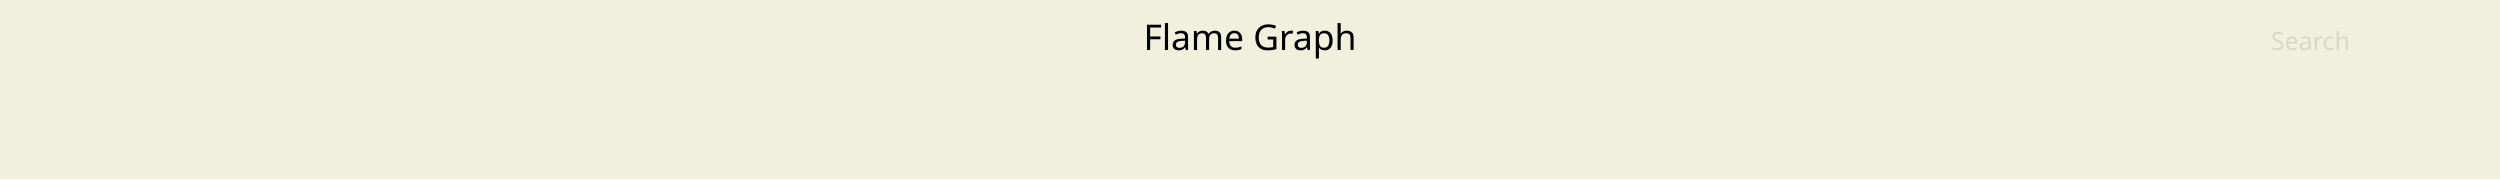
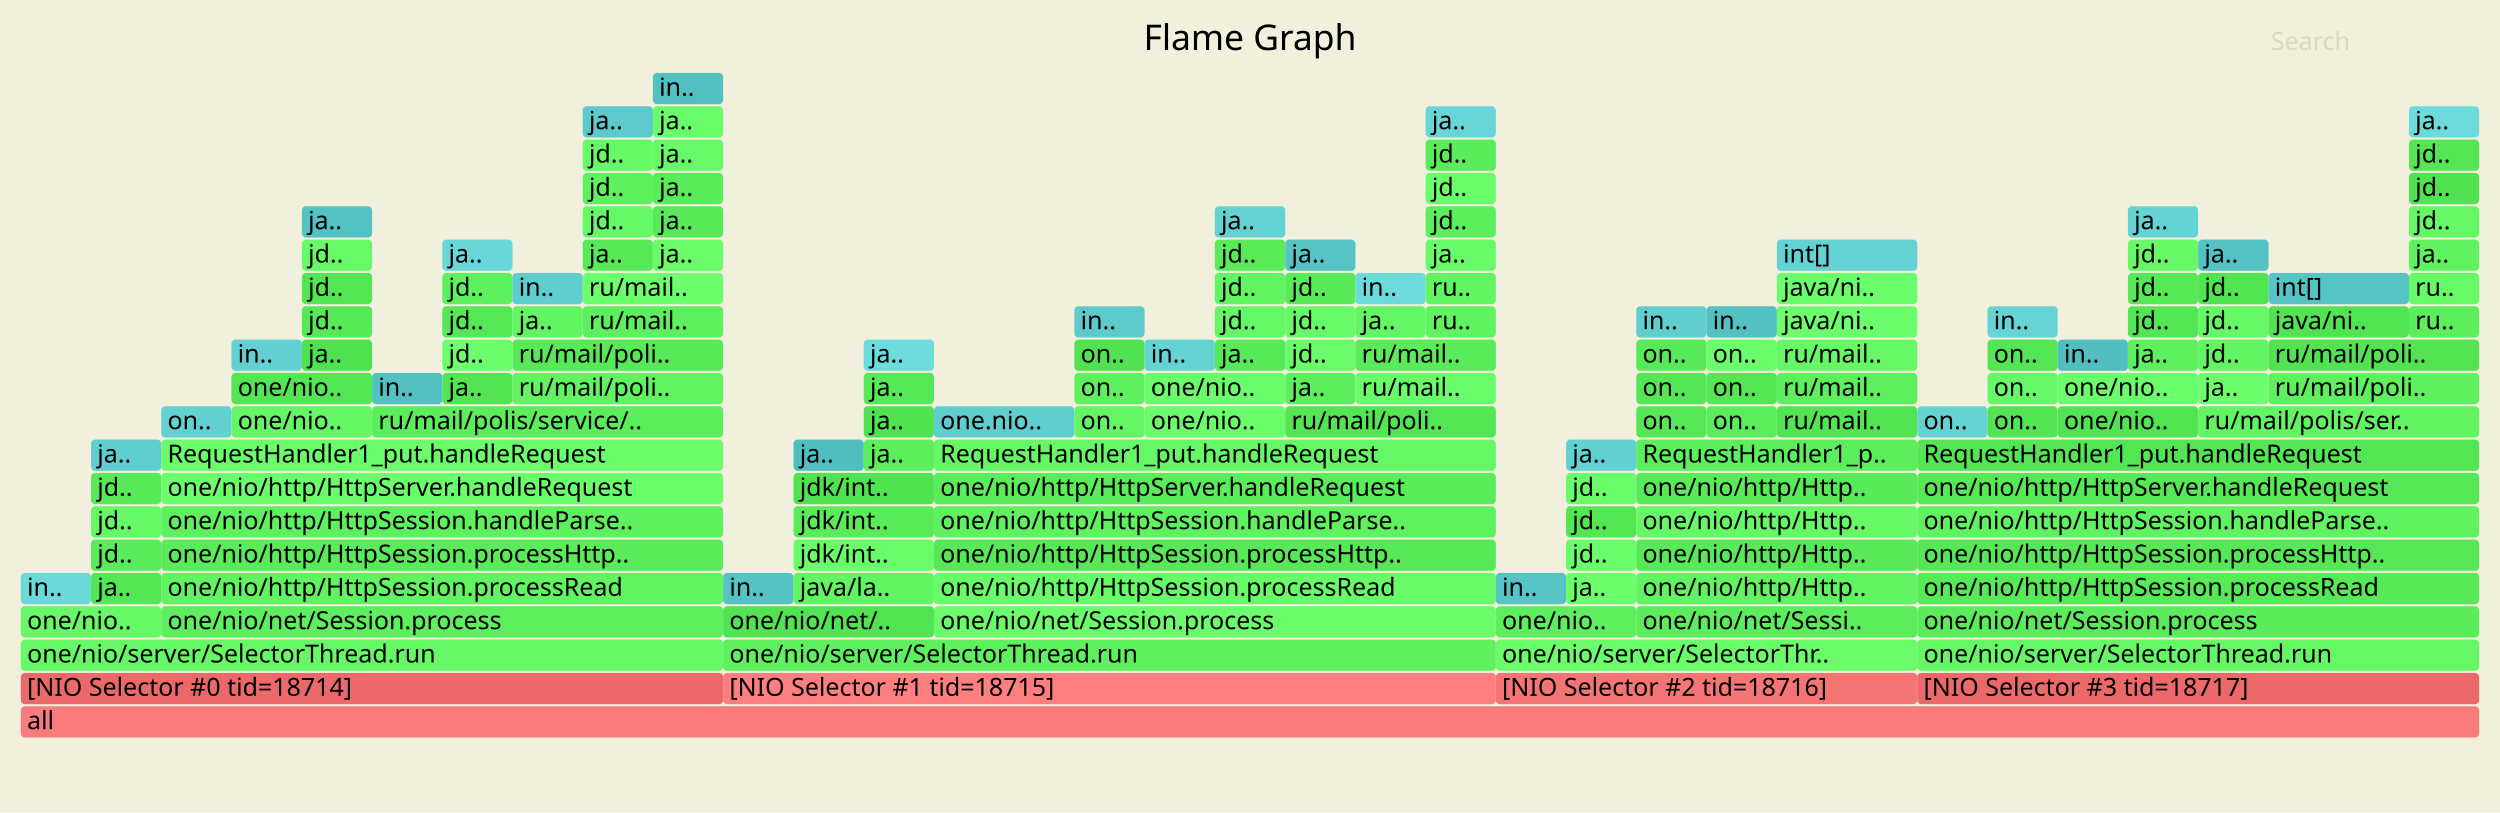
- <svg xmlns="http://www.w3.org/2000/svg" version="1.1" width="1200" height="86" viewBox="0 0 1200 86">
+ <svg xmlns="http://www.w3.org/2000/svg" version="1.1" width="1200" height="390" viewBox="0 0 1200 390">
  <style type="text/css">
	text { font-family:Verdana; font-size:12px; fill:rgb(0,0,0); }
	#search { opacity:0.1; cursor:pointer; }
	#search:hover, #search.show { opacity:1; }
	#subtitle { text-anchor:middle; font-color:rgb(160,160,160); }
	#title { text-anchor:middle; font-size:17px}
	#unzoom { cursor:pointer; }
	#frames &gt; *:hover { stroke:black; stroke-width:0.5; cursor:pointer; }
	.hide { display:none; }
	.parent { opacity:0.5; }
</style>
  <rect x="0" y="0" width="100%" height="100%" fill="rgb(240,240,220)" />
  <text id="title" x="600" y="24">Flame Graph</text>
-   <text id="details" x="10" y="69"> </text>
+   <text id="details" x="10" y="373"> </text>
  <text id="unzoom" x="10" y="24" class="hide">Reset Zoom</text>
  <text id="search" x="1090" y="24">Search</text>
-   <text id="matched" x="1090" y="69"> </text>
+   <text id="matched" x="1090" y="373"> </text>
  <g id="frames">
- </g>
+     <g>
+       <rect x="10.0" y="339.0" width="1180.0" height="15" fill="#fa7b7b" rx="2" ry="2" />
+       <text x="13.0" y="350.0">all</text>
+     </g>
+     <g>
+       <rect x="10.0" y="323.0" width="337.1" height="15" fill="#ec6969" rx="2" ry="2" />
+       <text x="13.0" y="334.0">[NIO Selector #0 tid=18714]</text>
+     </g>
+     <g>
+       <rect x="10.0" y="307.0" width="337.1" height="15" fill="#67f867" rx="2" ry="2" />
+       <text x="13.0" y="318.0">one/nio/server/SelectorThread.run</text>
+     </g>
+     <g>
+       <rect x="10.0" y="291.0" width="67.4" height="15" fill="#67f867" rx="2" ry="2" />
+       <text x="13.0" y="302.0">one/nio..</text>
+     </g>
+     <g>
+       <rect x="10.0" y="275.0" width="33.7" height="15" fill="#6bd9d9" rx="2" ry="2" />
+       <text x="13.0" y="286.0">in..</text>
+     </g>
+     <g>
+       <rect x="43.7" y="275.0" width="33.7" height="15" fill="#55e655" rx="2" ry="2" />
+       <text x="46.7" y="286.0">ja..</text>
+     </g>
+     <g>
+       <rect x="43.7" y="259.0" width="33.7" height="15" fill="#5aeb5a" rx="2" ry="2" />
+       <text x="46.7" y="270.0">jd..</text>
+     </g>
+     <g>
+       <rect x="43.7" y="243.0" width="33.7" height="15" fill="#67f867" rx="2" ry="2" />
+       <text x="46.7" y="254.0">jd..</text>
+     </g>
+     <g>
+       <rect x="43.7" y="227.0" width="33.7" height="15" fill="#58e958" rx="2" ry="2" />
+       <text x="46.7" y="238.0">jd..</text>
+     </g>
+     <g>
+       <rect x="43.7" y="211.0" width="33.7" height="15" fill="#60cece" rx="2" ry="2" />
+       <text x="46.7" y="222.0">ja..</text>
+     </g>
+     <g>
+       <rect x="77.4" y="291.0" width="269.7" height="15" fill="#5eef5e" rx="2" ry="2" />
+       <text x="80.4" y="302.0">one/nio/net/Session.process</text>
+     </g>
+     <g>
+       <rect x="77.4" y="275.0" width="269.7" height="15" fill="#62f362" rx="2" ry="2" />
+       <text x="80.4" y="286.0">one/nio/http/HttpSession.processRead</text>
+     </g>
+     <g>
+       <rect x="77.4" y="259.0" width="269.7" height="15" fill="#5aeb5a" rx="2" ry="2" />
+       <text x="80.4" y="270.0">one/nio/http/HttpSession.processHttp..</text>
+     </g>
+     <g>
+       <rect x="77.4" y="243.0" width="269.7" height="15" fill="#5ff05f" rx="2" ry="2" />
+       <text x="80.4" y="254.0">one/nio/http/HttpSession.handleParse..</text>
+     </g>
+     <g>
+       <rect x="77.4" y="227.0" width="269.7" height="15" fill="#6cfd6c" rx="2" ry="2" />
+       <text x="80.4" y="238.0">one/nio/http/HttpServer.handleRequest</text>
+     </g>
+     <g>
+       <rect x="77.4" y="211.0" width="269.7" height="15" fill="#6bfc6b" rx="2" ry="2" />
+       <text x="80.4" y="222.0">RequestHandler1_put.handleRequest</text>
+     </g>
+     <g>
+       <rect x="77.4" y="195.0" width="33.7" height="15" fill="#63d1d1" rx="2" ry="2" />
+       <text x="80.4" y="206.0">on..</text>
+     </g>
+     <g>
+       <rect x="111.1" y="195.0" width="67.5" height="15" fill="#65f665" rx="2" ry="2" />
+       <text x="114.1" y="206.0">one/nio..</text>
+     </g>
+     <g>
+       <rect x="111.1" y="179.0" width="67.5" height="15" fill="#54e554" rx="2" ry="2" />
+       <text x="114.1" y="190.0">one/nio..</text>
+     </g>
+     <g>
+       <rect x="111.1" y="163.0" width="33.8" height="15" fill="#62d0d0" rx="2" ry="2" />
+       <text x="114.1" y="174.0">in..</text>
+     </g>
+     <g>
+       <rect x="144.9" y="163.0" width="33.7" height="15" fill="#50e150" rx="2" ry="2" />
+       <text x="147.9" y="174.0">ja..</text>
+     </g>
+     <g>
+       <rect x="144.9" y="147.0" width="33.7" height="15" fill="#57e857" rx="2" ry="2" />
+       <text x="147.9" y="158.0">jd..</text>
+     </g>
+     <g>
+       <rect x="144.9" y="131.0" width="33.7" height="15" fill="#54e554" rx="2" ry="2" />
+       <text x="147.9" y="142.0">jd..</text>
+     </g>
+     <g>
+       <rect x="144.9" y="115.0" width="33.7" height="15" fill="#68f968" rx="2" ry="2" />
+       <text x="147.9" y="126.0">jd..</text>
+     </g>
+     <g>
+       <rect x="144.9" y="99.0" width="33.7" height="15" fill="#54c2c2" rx="2" ry="2" />
+       <text x="147.9" y="110.0">ja..</text>
+     </g>
+     <g>
+       <rect x="178.6" y="195.0" width="168.5" height="15" fill="#5ced5c" rx="2" ry="2" />
+       <text x="181.6" y="206.0">ru/mail/polis/service/..</text>
+     </g>
+     <g>
+       <rect x="178.6" y="179.0" width="33.7" height="15" fill="#53c1c1" rx="2" ry="2" />
+       <text x="181.6" y="190.0">in..</text>
+     </g>
+     <g>
+       <rect x="212.3" y="179.0" width="33.7" height="15" fill="#53e453" rx="2" ry="2" />
+       <text x="215.3" y="190.0">ja..</text>
+     </g>
+     <g>
+       <rect x="212.3" y="163.0" width="33.7" height="15" fill="#6dfe6d" rx="2" ry="2" />
+       <text x="215.3" y="174.0">jd..</text>
+     </g>
+     <g>
+       <rect x="212.3" y="147.0" width="33.7" height="15" fill="#56e756" rx="2" ry="2" />
+       <text x="215.3" y="158.0">jd..</text>
+     </g>
+     <g>
+       <rect x="212.3" y="131.0" width="33.7" height="15" fill="#5ff05f" rx="2" ry="2" />
+       <text x="215.3" y="142.0">jd..</text>
+     </g>
+     <g>
+       <rect x="212.3" y="115.0" width="33.7" height="15" fill="#69d7d7" rx="2" ry="2" />
+       <text x="215.3" y="126.0">ja..</text>
+     </g>
+     <g>
+       <rect x="246.0" y="179.0" width="101.1" height="15" fill="#62f362" rx="2" ry="2" />
+       <text x="249.0" y="190.0">ru/mail/poli..</text>
+     </g>
+     <g>
+       <rect x="246.0" y="163.0" width="101.1" height="15" fill="#58e958" rx="2" ry="2" />
+       <text x="249.0" y="174.0">ru/mail/poli..</text>
+     </g>
+     <g>
+       <rect x="246.0" y="147.0" width="33.7" height="15" fill="#63f463" rx="2" ry="2" />
+       <text x="249.0" y="158.0">ja..</text>
+     </g>
+     <g>
+       <rect x="246.0" y="131.0" width="33.7" height="15" fill="#5fcdcd" rx="2" ry="2" />
+       <text x="249.0" y="142.0">in..</text>
+     </g>
+     <g>
+       <rect x="279.7" y="147.0" width="67.4" height="15" fill="#5eef5e" rx="2" ry="2" />
+       <text x="282.7" y="158.0">ru/mail..</text>
+     </g>
+     <g>
+       <rect x="279.7" y="131.0" width="67.4" height="15" fill="#6dfe6d" rx="2" ry="2" />
+       <text x="282.7" y="142.0">ru/mail..</text>
+     </g>
+     <g>
+       <rect x="279.7" y="115.0" width="33.7" height="15" fill="#58e958" rx="2" ry="2" />
+       <text x="282.7" y="126.0">ja..</text>
+     </g>
+     <g>
+       <rect x="279.7" y="99.0" width="33.7" height="15" fill="#67f867" rx="2" ry="2" />
+       <text x="282.7" y="110.0">jd..</text>
+     </g>
+     <g>
+       <rect x="279.7" y="83.0" width="33.7" height="15" fill="#5ff05f" rx="2" ry="2" />
+       <text x="282.7" y="94.0">jd..</text>
+     </g>
+     <g>
+       <rect x="279.7" y="67.0" width="33.7" height="15" fill="#67f867" rx="2" ry="2" />
+       <text x="282.7" y="78.0">jd..</text>
+     </g>
+     <g>
+       <rect x="279.7" y="51.0" width="33.7" height="15" fill="#5ccaca" rx="2" ry="2" />
+       <text x="282.7" y="62.0">ja..</text>
+     </g>
+     <g>
+       <rect x="313.4" y="115.0" width="33.7" height="15" fill="#6afb6a" rx="2" ry="2" />
+       <text x="316.4" y="126.0">ja..</text>
+     </g>
+     <g>
+       <rect x="313.4" y="99.0" width="33.7" height="15" fill="#58e958" rx="2" ry="2" />
+       <text x="316.4" y="110.0">ja..</text>
+     </g>
+     <g>
+       <rect x="313.4" y="83.0" width="33.7" height="15" fill="#5aeb5a" rx="2" ry="2" />
+       <text x="316.4" y="94.0">ja..</text>
+     </g>
+     <g>
+       <rect x="313.4" y="67.0" width="33.7" height="15" fill="#68f968" rx="2" ry="2" />
+       <text x="316.4" y="78.0">ja..</text>
+     </g>
+     <g>
+       <rect x="313.4" y="51.0" width="33.7" height="15" fill="#6bfc6b" rx="2" ry="2" />
+       <text x="316.4" y="62.0">ja..</text>
+     </g>
+     <g>
+       <rect x="313.4" y="35.0" width="33.7" height="15" fill="#52c0c0" rx="2" ry="2" />
+       <text x="316.4" y="46.0">in..</text>
+     </g>
+     <g>
+       <rect x="347.1" y="323.0" width="370.9" height="15" fill="#fd7f7f" rx="2" ry="2" />
+       <text x="350.1" y="334.0">[NIO Selector #1 tid=18715]</text>
+     </g>
+     <g>
+       <rect x="347.1" y="307.0" width="370.9" height="15" fill="#5ff05f" rx="2" ry="2" />
+       <text x="350.1" y="318.0">one/nio/server/SelectorThread.run</text>
+     </g>
+     <g>
+       <rect x="347.1" y="291.0" width="101.2" height="15" fill="#52e352" rx="2" ry="2" />
+       <text x="350.1" y="302.0">one/nio/net/..</text>
+     </g>
+     <g>
+       <rect x="347.1" y="275.0" width="33.8" height="15" fill="#55c3c3" rx="2" ry="2" />
+       <text x="350.1" y="286.0">in..</text>
+     </g>
+     <g>
+       <rect x="380.9" y="275.0" width="67.4" height="15" fill="#63f463" rx="2" ry="2" />
+       <text x="383.9" y="286.0">java/la..</text>
+     </g>
+     <g>
+       <rect x="380.9" y="259.0" width="67.4" height="15" fill="#6afb6a" rx="2" ry="2" />
+       <text x="383.9" y="270.0">jdk/int..</text>
+     </g>
+     <g>
+       <rect x="380.9" y="243.0" width="67.4" height="15" fill="#5aeb5a" rx="2" ry="2" />
+       <text x="383.9" y="254.0">jdk/int..</text>
+     </g>
+     <g>
+       <rect x="380.9" y="227.0" width="67.4" height="15" fill="#51e251" rx="2" ry="2" />
+       <text x="383.9" y="238.0">jdk/int..</text>
+     </g>
+     <g>
+       <rect x="380.9" y="211.0" width="33.7" height="15" fill="#50bebe" rx="2" ry="2" />
+       <text x="383.9" y="222.0">ja..</text>
+     </g>
+     <g>
+       <rect x="414.6" y="211.0" width="33.7" height="15" fill="#5dee5d" rx="2" ry="2" />
+       <text x="417.6" y="222.0">ja..</text>
+     </g>
+     <g>
+       <rect x="414.6" y="195.0" width="33.7" height="15" fill="#51e251" rx="2" ry="2" />
+       <text x="417.6" y="206.0">ja..</text>
+     </g>
+     <g>
+       <rect x="414.6" y="179.0" width="33.7" height="15" fill="#57e857" rx="2" ry="2" />
+       <text x="417.6" y="190.0">ja..</text>
+     </g>
+     <g>
+       <rect x="414.6" y="163.0" width="33.7" height="15" fill="#6ddbdb" rx="2" ry="2" />
+       <text x="417.6" y="174.0">ja..</text>
+     </g>
+     <g>
+       <rect x="448.3" y="291.0" width="269.7" height="15" fill="#6bfc6b" rx="2" ry="2" />
+       <text x="451.3" y="302.0">one/nio/net/Session.process</text>
+     </g>
+     <g>
+       <rect x="448.3" y="275.0" width="269.7" height="15" fill="#69fa69" rx="2" ry="2" />
+       <text x="451.3" y="286.0">one/nio/http/HttpSession.processRead</text>
+     </g>
+     <g>
+       <rect x="448.3" y="259.0" width="269.7" height="15" fill="#57e857" rx="2" ry="2" />
+       <text x="451.3" y="270.0">one/nio/http/HttpSession.processHttp..</text>
+     </g>
+     <g>
+       <rect x="448.3" y="243.0" width="269.7" height="15" fill="#60f160" rx="2" ry="2" />
+       <text x="451.3" y="254.0">one/nio/http/HttpSession.handleParse..</text>
+     </g>
+     <g>
+       <rect x="448.3" y="227.0" width="269.7" height="15" fill="#5bec5b" rx="2" ry="2" />
+       <text x="451.3" y="238.0">one/nio/http/HttpServer.handleRequest</text>
+     </g>
+     <g>
+       <rect x="448.3" y="211.0" width="269.7" height="15" fill="#66f766" rx="2" ry="2" />
+       <text x="451.3" y="222.0">RequestHandler1_put.handleRequest</text>
+     </g>
+     <g>
+       <rect x="448.3" y="195.0" width="67.4" height="15" fill="#5fcdcd" rx="2" ry="2" />
+       <text x="451.3" y="206.0">one.nio..</text>
+     </g>
+     <g>
+       <rect x="515.7" y="195.0" width="33.7" height="15" fill="#64f564" rx="2" ry="2" />
+       <text x="518.7" y="206.0">on..</text>
+     </g>
+     <g>
+       <rect x="515.7" y="179.0" width="33.7" height="15" fill="#5ff05f" rx="2" ry="2" />
+       <text x="518.7" y="190.0">on..</text>
+     </g>
+     <g>
+       <rect x="515.7" y="163.0" width="33.7" height="15" fill="#51e251" rx="2" ry="2" />
+       <text x="518.7" y="174.0">on..</text>
+     </g>
+     <g>
+       <rect x="515.7" y="147.0" width="33.7" height="15" fill="#5dcbcb" rx="2" ry="2" />
+       <text x="518.7" y="158.0">in..</text>
+     </g>
+     <g>
+       <rect x="549.4" y="195.0" width="67.5" height="15" fill="#6bfc6b" rx="2" ry="2" />
+       <text x="552.4" y="206.0">one/nio..</text>
+     </g>
+     <g>
+       <rect x="549.4" y="179.0" width="67.5" height="15" fill="#6bfc6b" rx="2" ry="2" />
+       <text x="552.4" y="190.0">one/nio..</text>
+     </g>
+     <g>
+       <rect x="549.4" y="163.0" width="33.7" height="15" fill="#65d3d3" rx="2" ry="2" />
+       <text x="552.4" y="174.0">in..</text>
+     </g>
+     <g>
+       <rect x="583.1" y="163.0" width="33.8" height="15" fill="#58e958" rx="2" ry="2" />
+       <text x="586.1" y="174.0">ja..</text>
+     </g>
+     <g>
+       <rect x="583.1" y="147.0" width="33.8" height="15" fill="#66f766" rx="2" ry="2" />
+       <text x="586.1" y="158.0">jd..</text>
+     </g>
+     <g>
+       <rect x="583.1" y="131.0" width="33.8" height="15" fill="#63f463" rx="2" ry="2" />
+       <text x="586.1" y="142.0">jd..</text>
+     </g>
+     <g>
+       <rect x="583.1" y="115.0" width="33.8" height="15" fill="#5aeb5a" rx="2" ry="2" />
+       <text x="586.1" y="126.0">jd..</text>
+     </g>
+     <g>
+       <rect x="583.1" y="99.0" width="33.8" height="15" fill="#64d2d2" rx="2" ry="2" />
+       <text x="586.1" y="110.0">ja..</text>
+     </g>
+     <g>
+       <rect x="616.9" y="195.0" width="101.1" height="15" fill="#54e554" rx="2" ry="2" />
+       <text x="619.9" y="206.0">ru/mail/poli..</text>
+     </g>
+     <g>
+       <rect x="616.9" y="179.0" width="33.7" height="15" fill="#5dee5d" rx="2" ry="2" />
+       <text x="619.9" y="190.0">ja..</text>
+     </g>
+     <g>
+       <rect x="616.9" y="163.0" width="33.7" height="15" fill="#6afb6a" rx="2" ry="2" />
+       <text x="619.9" y="174.0">jd..</text>
+     </g>
+     <g>
+       <rect x="616.9" y="147.0" width="33.7" height="15" fill="#68f968" rx="2" ry="2" />
+       <text x="619.9" y="158.0">jd..</text>
+     </g>
+     <g>
+       <rect x="616.9" y="131.0" width="33.7" height="15" fill="#59ea59" rx="2" ry="2" />
+       <text x="619.9" y="142.0">jd..</text>
+     </g>
+     <g>
+       <rect x="616.9" y="115.0" width="33.7" height="15" fill="#56c4c4" rx="2" ry="2" />
+       <text x="619.9" y="126.0">ja..</text>
+     </g>
+     <g>
+       <rect x="650.6" y="179.0" width="67.4" height="15" fill="#6afb6a" rx="2" ry="2" />
+       <text x="653.6" y="190.0">ru/mail..</text>
+     </g>
+     <g>
+       <rect x="650.6" y="163.0" width="67.4" height="15" fill="#5aeb5a" rx="2" ry="2" />
+       <text x="653.6" y="174.0">ru/mail..</text>
+     </g>
+     <g>
+       <rect x="650.6" y="147.0" width="33.7" height="15" fill="#64f564" rx="2" ry="2" />
+       <text x="653.6" y="158.0">ja..</text>
+     </g>
+     <g>
+       <rect x="650.6" y="131.0" width="33.7" height="15" fill="#6cdada" rx="2" ry="2" />
+       <text x="653.6" y="142.0">in..</text>
+     </g>
+     <g>
+       <rect x="684.3" y="147.0" width="33.7" height="15" fill="#61f261" rx="2" ry="2" />
+       <text x="687.3" y="158.0">ru..</text>
+     </g>
+     <g>
+       <rect x="684.3" y="131.0" width="33.7" height="15" fill="#63f463" rx="2" ry="2" />
+       <text x="687.3" y="142.0">ru..</text>
+     </g>
+     <g>
+       <rect x="684.3" y="115.0" width="33.7" height="15" fill="#69fa69" rx="2" ry="2" />
+       <text x="687.3" y="126.0">ja..</text>
+     </g>
+     <g>
+       <rect x="684.3" y="99.0" width="33.7" height="15" fill="#5dee5d" rx="2" ry="2" />
+       <text x="687.3" y="110.0">jd..</text>
+     </g>
+     <g>
+       <rect x="684.3" y="83.0" width="33.7" height="15" fill="#6bfc6b" rx="2" ry="2" />
+       <text x="687.3" y="94.0">jd..</text>
+     </g>
+     <g>
+       <rect x="684.3" y="67.0" width="33.7" height="15" fill="#5bec5b" rx="2" ry="2" />
+       <text x="687.3" y="78.0">jd..</text>
+     </g>
+     <g>
+       <rect x="684.3" y="51.0" width="33.7" height="15" fill="#68d6d6" rx="2" ry="2" />
+       <text x="687.3" y="62.0">ja..</text>
+     </g>
+     <g>
+       <rect x="718.0" y="323.0" width="202.3" height="15" fill="#f57575" rx="2" ry="2" />
+       <text x="721.0" y="334.0">[NIO Selector #2 tid=18716]</text>
+     </g>
+     <g>
+       <rect x="718.0" y="307.0" width="202.3" height="15" fill="#6bfc6b" rx="2" ry="2" />
+       <text x="721.0" y="318.0">one/nio/server/SelectorThr..</text>
+     </g>
+     <g>
+       <rect x="718.0" y="291.0" width="67.4" height="15" fill="#5eef5e" rx="2" ry="2" />
+       <text x="721.0" y="302.0">one/nio..</text>
+     </g>
+     <g>
+       <rect x="718.0" y="275.0" width="33.7" height="15" fill="#56c4c4" rx="2" ry="2" />
+       <text x="721.0" y="286.0">in..</text>
+     </g>
+     <g>
+       <rect x="751.7" y="275.0" width="33.7" height="15" fill="#6cfd6c" rx="2" ry="2" />
+       <text x="754.7" y="286.0">ja..</text>
+     </g>
+     <g>
+       <rect x="751.7" y="259.0" width="33.7" height="15" fill="#6bfc6b" rx="2" ry="2" />
+       <text x="754.7" y="270.0">jd..</text>
+     </g>
+     <g>
+       <rect x="751.7" y="243.0" width="33.7" height="15" fill="#54e554" rx="2" ry="2" />
+       <text x="754.7" y="254.0">jd..</text>
+     </g>
+     <g>
+       <rect x="751.7" y="227.0" width="33.7" height="15" fill="#6afb6a" rx="2" ry="2" />
+       <text x="754.7" y="238.0">jd..</text>
+     </g>
+     <g>
+       <rect x="751.7" y="211.0" width="33.7" height="15" fill="#63d1d1" rx="2" ry="2" />
+       <text x="754.7" y="222.0">ja..</text>
+     </g>
+     <g>
+       <rect x="785.4" y="291.0" width="134.9" height="15" fill="#5ced5c" rx="2" ry="2" />
+       <text x="788.4" y="302.0">one/nio/net/Sessi..</text>
+     </g>
+     <g>
+       <rect x="785.4" y="275.0" width="134.9" height="15" fill="#62f362" rx="2" ry="2" />
+       <text x="788.4" y="286.0">one/nio/http/Http..</text>
+     </g>
+     <g>
+       <rect x="785.4" y="259.0" width="134.9" height="15" fill="#58e958" rx="2" ry="2" />
+       <text x="788.4" y="270.0">one/nio/http/Http..</text>
+     </g>
+     <g>
+       <rect x="785.4" y="243.0" width="134.9" height="15" fill="#67f867" rx="2" ry="2" />
+       <text x="788.4" y="254.0">one/nio/http/Http..</text>
+     </g>
+     <g>
+       <rect x="785.4" y="227.0" width="134.9" height="15" fill="#59ea59" rx="2" ry="2" />
+       <text x="788.4" y="238.0">one/nio/http/Http..</text>
+     </g>
+     <g>
+       <rect x="785.4" y="211.0" width="134.9" height="15" fill="#5dee5d" rx="2" ry="2" />
+       <text x="788.4" y="222.0">RequestHandler1_p..</text>
+     </g>
+     <g>
+       <rect x="785.4" y="195.0" width="33.7" height="15" fill="#56e756" rx="2" ry="2" />
+       <text x="788.4" y="206.0">on..</text>
+     </g>
+     <g>
+       <rect x="785.4" y="179.0" width="33.7" height="15" fill="#55e655" rx="2" ry="2" />
+       <text x="788.4" y="190.0">on..</text>
+     </g>
+     <g>
+       <rect x="785.4" y="163.0" width="33.7" height="15" fill="#58e958" rx="2" ry="2" />
+       <text x="788.4" y="174.0">on..</text>
+     </g>
+     <g>
+       <rect x="785.4" y="147.0" width="33.7" height="15" fill="#60cece" rx="2" ry="2" />
+       <text x="788.4" y="158.0">in..</text>
+     </g>
+     <g>
+       <rect x="819.1" y="195.0" width="33.8" height="15" fill="#5ced5c" rx="2" ry="2" />
+       <text x="822.1" y="206.0">on..</text>
+     </g>
+     <g>
+       <rect x="819.1" y="179.0" width="33.8" height="15" fill="#55e655" rx="2" ry="2" />
+       <text x="822.1" y="190.0">on..</text>
+     </g>
+     <g>
+       <rect x="819.1" y="163.0" width="33.8" height="15" fill="#6bfc6b" rx="2" ry="2" />
+       <text x="822.1" y="174.0">on..</text>
+     </g>
+     <g>
+       <rect x="819.1" y="147.0" width="33.8" height="15" fill="#53c1c1" rx="2" ry="2" />
+       <text x="822.1" y="158.0">in..</text>
+     </g>
+     <g>
+       <rect x="852.9" y="195.0" width="67.4" height="15" fill="#53e453" rx="2" ry="2" />
+       <text x="855.9" y="206.0">ru/mail..</text>
+     </g>
+     <g>
+       <rect x="852.9" y="179.0" width="67.4" height="15" fill="#5eef5e" rx="2" ry="2" />
+       <text x="855.9" y="190.0">ru/mail..</text>
+     </g>
+     <g>
+       <rect x="852.9" y="163.0" width="67.4" height="15" fill="#66f766" rx="2" ry="2" />
+       <text x="855.9" y="174.0">ru/mail..</text>
+     </g>
+     <g>
+       <rect x="852.9" y="147.0" width="67.4" height="15" fill="#6dfe6d" rx="2" ry="2" />
+       <text x="855.9" y="158.0">java/ni..</text>
+     </g>
+     <g>
+       <rect x="852.9" y="131.0" width="67.4" height="15" fill="#6cfd6c" rx="2" ry="2" />
+       <text x="855.9" y="142.0">java/ni..</text>
+     </g>
+     <g>
+       <rect x="852.9" y="115.0" width="67.4" height="15" fill="#64d2d2" rx="2" ry="2" />
+       <text x="855.9" y="126.0">int[]</text>
+     </g>
+     <g>
+       <rect x="920.3" y="323.0" width="269.7" height="15" fill="#ec6969" rx="2" ry="2" />
+       <text x="923.3" y="334.0">[NIO Selector #3 tid=18717]</text>
+     </g>
+     <g>
+       <rect x="920.3" y="307.0" width="269.7" height="15" fill="#66f766" rx="2" ry="2" />
+       <text x="923.3" y="318.0">one/nio/server/SelectorThread.run</text>
+     </g>
+     <g>
+       <rect x="920.3" y="291.0" width="269.7" height="15" fill="#5bec5b" rx="2" ry="2" />
+       <text x="923.3" y="302.0">one/nio/net/Session.process</text>
+     </g>
+     <g>
+       <rect x="920.3" y="275.0" width="269.7" height="15" fill="#58e958" rx="2" ry="2" />
+       <text x="923.3" y="286.0">one/nio/http/HttpSession.processRead</text>
+     </g>
+     <g>
+       <rect x="920.3" y="259.0" width="269.7" height="15" fill="#56e756" rx="2" ry="2" />
+       <text x="923.3" y="270.0">one/nio/http/HttpSession.processHttp..</text>
+     </g>
+     <g>
+       <rect x="920.3" y="243.0" width="269.7" height="15" fill="#61f261" rx="2" ry="2" />
+       <text x="923.3" y="254.0">one/nio/http/HttpSession.handleParse..</text>
+     </g>
+     <g>
+       <rect x="920.3" y="227.0" width="269.7" height="15" fill="#57e857" rx="2" ry="2" />
+       <text x="923.3" y="238.0">one/nio/http/HttpServer.handleRequest</text>
+     </g>
+     <g>
+       <rect x="920.3" y="211.0" width="269.7" height="15" fill="#54e554" rx="2" ry="2" />
+       <text x="923.3" y="222.0">RequestHandler1_put.handleRequest</text>
+     </g>
+     <g>
+       <rect x="920.3" y="195.0" width="33.7" height="15" fill="#65d3d3" rx="2" ry="2" />
+       <text x="923.3" y="206.0">on..</text>
+     </g>
+     <g>
+       <rect x="954.0" y="195.0" width="33.7" height="15" fill="#53e453" rx="2" ry="2" />
+       <text x="957.0" y="206.0">on..</text>
+     </g>
+     <g>
+       <rect x="954.0" y="179.0" width="33.7" height="15" fill="#67f867" rx="2" ry="2" />
+       <text x="957.0" y="190.0">on..</text>
+     </g>
+     <g>
+       <rect x="954.0" y="163.0" width="33.7" height="15" fill="#54e554" rx="2" ry="2" />
+       <text x="957.0" y="174.0">on..</text>
+     </g>
+     <g>
+       <rect x="954.0" y="147.0" width="33.7" height="15" fill="#66d4d4" rx="2" ry="2" />
+       <text x="957.0" y="158.0">in..</text>
+     </g>
+     <g>
+       <rect x="987.7" y="195.0" width="67.4" height="15" fill="#52e352" rx="2" ry="2" />
+       <text x="990.7" y="206.0">one/nio..</text>
+     </g>
+     <g>
+       <rect x="987.7" y="179.0" width="67.4" height="15" fill="#6cfd6c" rx="2" ry="2" />
+       <text x="990.7" y="190.0">one/nio..</text>
+     </g>
+     <g>
+       <rect x="987.7" y="163.0" width="33.7" height="15" fill="#51bfbf" rx="2" ry="2" />
+       <text x="990.7" y="174.0">in..</text>
+     </g>
+     <g>
+       <rect x="1021.4" y="163.0" width="33.7" height="15" fill="#5ff05f" rx="2" ry="2" />
+       <text x="1024.4" y="174.0">ja..</text>
+     </g>
+     <g>
+       <rect x="1021.4" y="147.0" width="33.7" height="15" fill="#55e655" rx="2" ry="2" />
+       <text x="1024.4" y="158.0">jd..</text>
+     </g>
+     <g>
+       <rect x="1021.4" y="131.0" width="33.7" height="15" fill="#57e857" rx="2" ry="2" />
+       <text x="1024.4" y="142.0">jd..</text>
+     </g>
+     <g>
+       <rect x="1021.4" y="115.0" width="33.7" height="15" fill="#67f867" rx="2" ry="2" />
+       <text x="1024.4" y="126.0">jd..</text>
+     </g>
+     <g>
+       <rect x="1021.4" y="99.0" width="33.7" height="15" fill="#65d3d3" rx="2" ry="2" />
+       <text x="1024.4" y="110.0">ja..</text>
+     </g>
+     <g>
+       <rect x="1055.1" y="195.0" width="134.9" height="15" fill="#63f463" rx="2" ry="2" />
+       <text x="1058.1" y="206.0">ru/mail/polis/ser..</text>
+     </g>
+     <g>
+       <rect x="1055.1" y="179.0" width="33.8" height="15" fill="#6dfe6d" rx="2" ry="2" />
+       <text x="1058.1" y="190.0">ja..</text>
+     </g>
+     <g>
+       <rect x="1055.1" y="163.0" width="33.8" height="15" fill="#63f463" rx="2" ry="2" />
+       <text x="1058.1" y="174.0">jd..</text>
+     </g>
+     <g>
+       <rect x="1055.1" y="147.0" width="33.8" height="15" fill="#66f766" rx="2" ry="2" />
+       <text x="1058.1" y="158.0">jd..</text>
+     </g>
+     <g>
+       <rect x="1055.1" y="131.0" width="33.8" height="15" fill="#52e352" rx="2" ry="2" />
+       <text x="1058.1" y="142.0">jd..</text>
+     </g>
+     <g>
+       <rect x="1055.1" y="115.0" width="33.8" height="15" fill="#54c2c2" rx="2" ry="2" />
+       <text x="1058.1" y="126.0">ja..</text>
+     </g>
+     <g>
+       <rect x="1088.9" y="179.0" width="101.1" height="15" fill="#5ff05f" rx="2" ry="2" />
+       <text x="1091.9" y="190.0">ru/mail/poli..</text>
+     </g>
+     <g>
+       <rect x="1088.9" y="163.0" width="101.1" height="15" fill="#52e352" rx="2" ry="2" />
+       <text x="1091.9" y="174.0">ru/mail/poli..</text>
+     </g>
+     <g>
+       <rect x="1088.9" y="147.0" width="67.4" height="15" fill="#52e352" rx="2" ry="2" />
+       <text x="1091.9" y="158.0">java/ni..</text>
+     </g>
+     <g>
+       <rect x="1088.9" y="131.0" width="67.4" height="15" fill="#56c4c4" rx="2" ry="2" />
+       <text x="1091.9" y="142.0">int[]</text>
+     </g>
+     <g>
+       <rect x="1156.3" y="147.0" width="33.7" height="15" fill="#5dee5d" rx="2" ry="2" />
+       <text x="1159.3" y="158.0">ru..</text>
+     </g>
+     <g>
+       <rect x="1156.3" y="131.0" width="33.7" height="15" fill="#68f968" rx="2" ry="2" />
+       <text x="1159.3" y="142.0">ru..</text>
+     </g>
+     <g>
+       <rect x="1156.3" y="115.0" width="33.7" height="15" fill="#61f261" rx="2" ry="2" />
+       <text x="1159.3" y="126.0">ja..</text>
+     </g>
+     <g>
+       <rect x="1156.3" y="99.0" width="33.7" height="15" fill="#66f766" rx="2" ry="2" />
+       <text x="1159.3" y="110.0">jd..</text>
+     </g>
+     <g>
+       <rect x="1156.3" y="83.0" width="33.7" height="15" fill="#51e251" rx="2" ry="2" />
+       <text x="1159.3" y="94.0">jd..</text>
+     </g>
+     <g>
+       <rect x="1156.3" y="67.0" width="33.7" height="15" fill="#54e554" rx="2" ry="2" />
+       <text x="1159.3" y="78.0">jd..</text>
+     </g>
+     <g>
+       <rect x="1156.3" y="51.0" width="33.7" height="15" fill="#6ddbdb" rx="2" ry="2" />
+       <text x="1159.3" y="62.0">ja..</text>
+     </g>
+   </g>
</svg>
